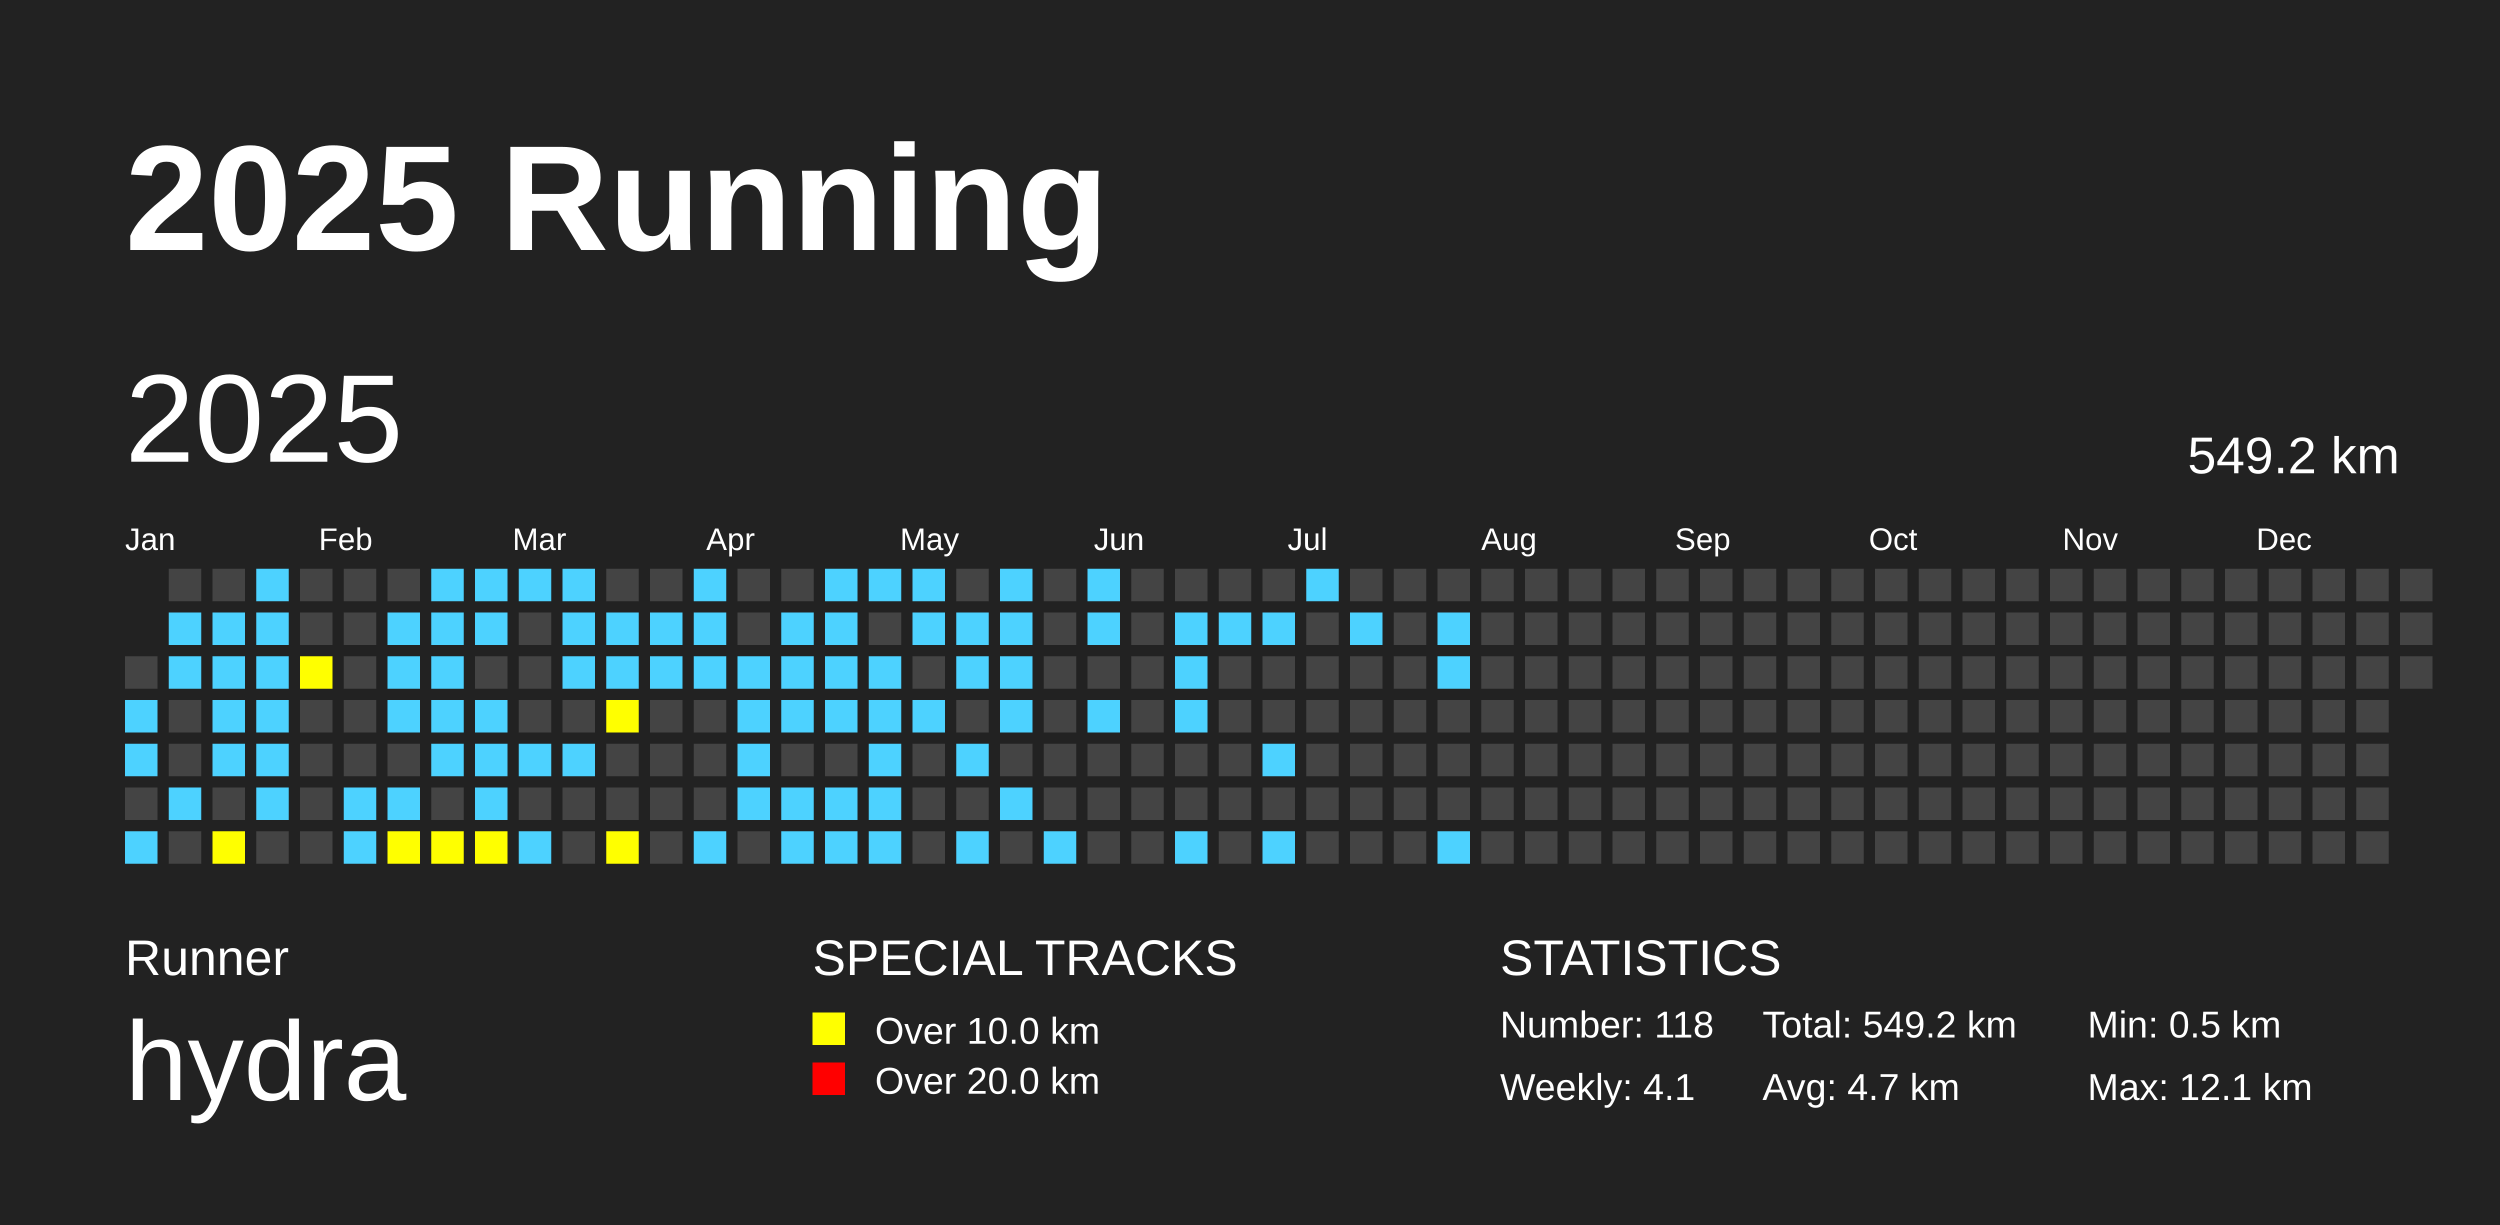
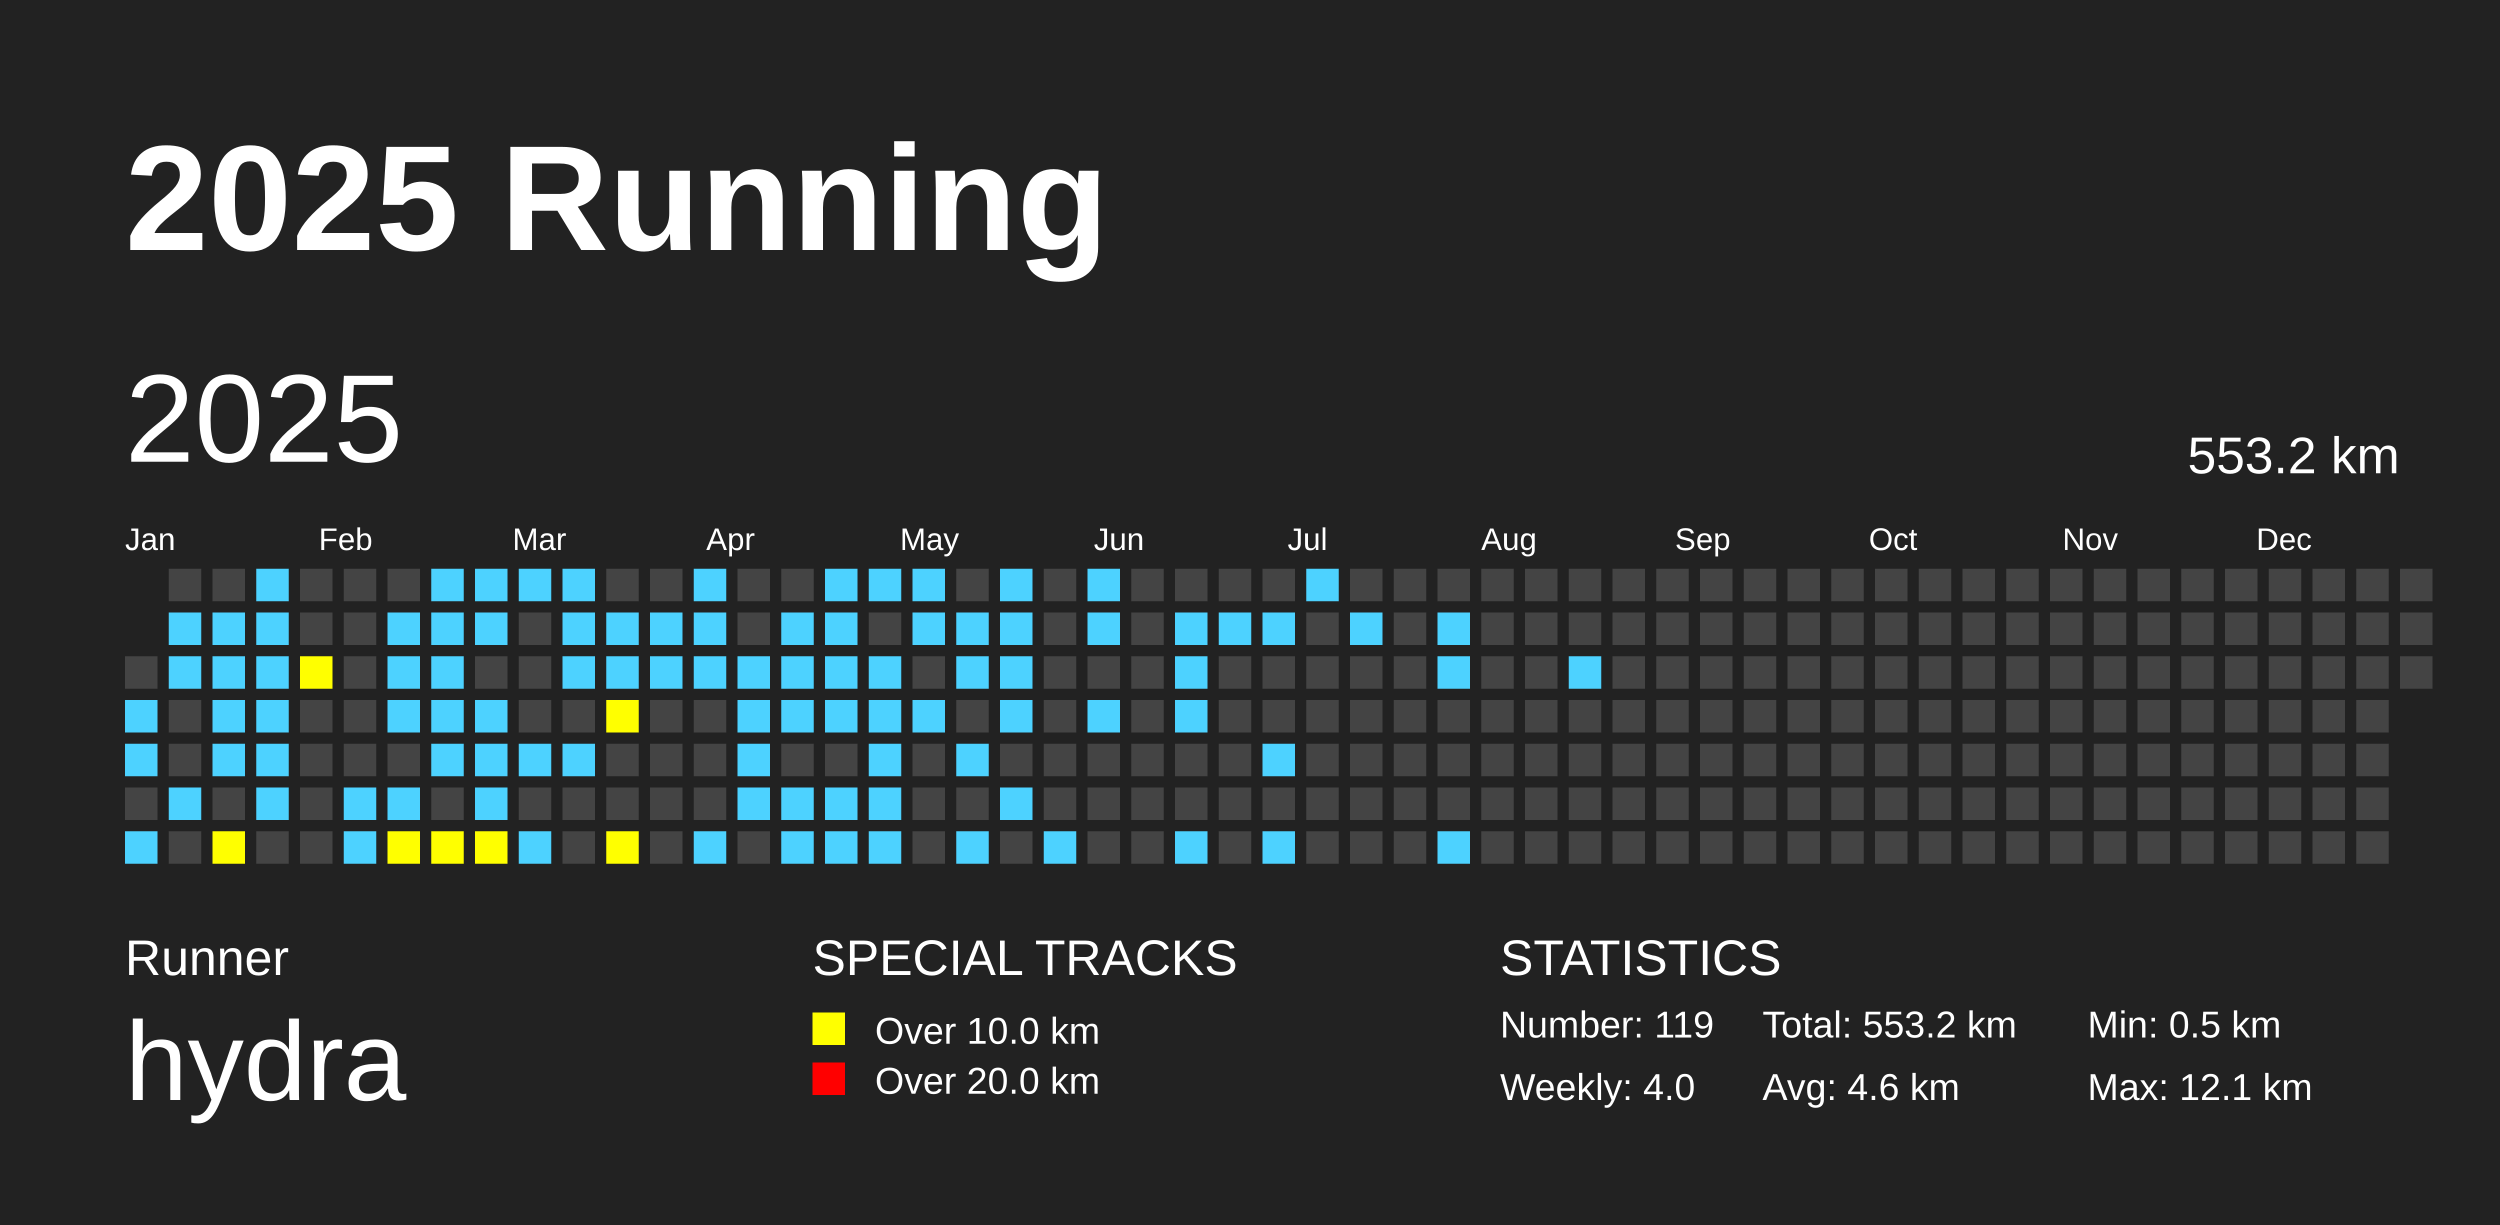
<svg xmlns="http://www.w3.org/2000/svg" baseProfile="full" height="98mm" version="1.1" viewBox="0,0,200,98" width="200mm">
  <defs />
  <rect fill="#222222" height="98" width="200" x="0" y="0" />
  <text fill="#FFFFFF" style="font-size:12px; font-family:Arial; font-weight:bold;" x="10" y="20">2025 Running</text>
  <text fill="#FFFFFF" style="font-size:4px; font-family:Arial" x="10" y="78">Runner</text>
  <text fill="#FFFFFF" style="font-size:9px; font-family:Arial" x="10" y="88">hydra</text>
  <text fill="#FFFFFF" style="font-size:4px; font-family:Arial" x="65" y="78">SPECIAL TRACKS</text>
  <rect fill="yellow" height="2.6" width="2.6" x="65" y="81" />
  <text fill="#FFFFFF" style="font-size:3px; font-family:Arial" x="70" y="83.5">Over 10.0 km</text>
  <rect fill="red" height="2.6" width="2.6" x="65" y="85" />
  <text fill="#FFFFFF" style="font-size:3px; font-family:Arial" x="70" y="87.5">Over 20.0 km</text>
  <text fill="#FFFFFF" style="font-size:4px; font-family:Arial" x="120" y="78">STATISTICS</text>
-   <text fill="#FFFFFF" style="font-size:3px; font-family:Arial" x="120" y="83">Number: 118</text>
-   <text fill="#FFFFFF" style="font-size:3px; font-family:Arial" x="120" y="88">Weekly: 4.1</text>
-   <text fill="#FFFFFF" style="font-size:3px; font-family:Arial" x="141" y="83">Total: 549.2 km</text>
-   <text fill="#FFFFFF" style="font-size:3px; font-family:Arial" x="141" y="88">Avg: 4.7 km</text>
+   <text fill="#FFFFFF" style="font-size:3px; font-family:Arial" x="120" y="83">Number: 119</text>
+   <text fill="#FFFFFF" style="font-size:3px; font-family:Arial" x="120" y="88">Weekly: 4.0</text>
+   <text fill="#FFFFFF" style="font-size:3px; font-family:Arial" x="141" y="83">Total: 553.2 km</text>
+   <text fill="#FFFFFF" style="font-size:3px; font-family:Arial" x="141" y="88">Avg: 4.6 km</text>
  <text fill="#FFFFFF" style="font-size:3px; font-family:Arial" x="167" y="83">Min: 0.5 km</text>
  <text fill="#FFFFFF" style="font-size:3px; font-family:Arial" x="167" y="88">Max: 12.1 km</text>
  <text dominant-baseline="hanging" fill="#FFFFFF" style="font-size:10.0px; font-family:Arial;" x="10" y="30">2025</text>
-   <text dominant-baseline="hanging" fill="#FFFFFF" style="font-size:4.125px; font-family:Arial;" x="175" y="35">549.2 km</text>
+   <text dominant-baseline="hanging" fill="#FFFFFF" style="font-size:4.125px; font-family:Arial;" x="175" y="35">553.2 km</text>
  <text fill="#FFFFFF" style="font-size:2.5px; font-family:Arial" x="10.0" y="44">Jan</text>
  <text fill="#FFFFFF" style="font-size:2.5px; font-family:Arial" x="25.5" y="44">Feb</text>
  <text fill="#FFFFFF" style="font-size:2.5px; font-family:Arial" x="41.0" y="44">Mar</text>
  <text fill="#FFFFFF" style="font-size:2.5px; font-family:Arial" x="56.5" y="44">Apr</text>
  <text fill="#FFFFFF" style="font-size:2.5px; font-family:Arial" x="72.0" y="44">May</text>
  <text fill="#FFFFFF" style="font-size:2.5px; font-family:Arial" x="87.5" y="44">Jun</text>
  <text fill="#FFFFFF" style="font-size:2.5px; font-family:Arial" x="103.0" y="44">Jul</text>
  <text fill="#FFFFFF" style="font-size:2.5px; font-family:Arial" x="118.5" y="44">Aug</text>
  <text fill="#FFFFFF" style="font-size:2.5px; font-family:Arial" x="134.0" y="44">Sep</text>
  <text fill="#FFFFFF" style="font-size:2.5px; font-family:Arial" x="149.5" y="44">Oct</text>
  <text fill="#FFFFFF" style="font-size:2.5px; font-family:Arial" x="165.0" y="44">Nov</text>
  <text fill="#FFFFFF" style="font-size:2.5px; font-family:Arial" x="180.5" y="44">Dec</text>
  <rect fill="#444444" height="2.6" width="2.6" x="10.0" y="52.5" />
  <rect fill="#4DD2FF" height="2.6" width="2.6" x="10.0" y="56.0" />
  <rect fill="#4DD2FF" height="2.6" width="2.6" x="10.0" y="59.5" />
  <rect fill="#444444" height="2.6" width="2.6" x="10.0" y="63.0" />
  <rect fill="#4DD2FF" height="2.6" width="2.6" x="10.0" y="66.5" />
  <rect fill="#444444" height="2.6" width="2.6" x="13.5" y="45.5" />
  <rect fill="#4DD2FF" height="2.6" width="2.6" x="13.5" y="49.0" />
  <rect fill="#4DD2FF" height="2.6" width="2.6" x="13.5" y="52.5" />
  <rect fill="#444444" height="2.6" width="2.6" x="13.5" y="56.0" />
  <rect fill="#444444" height="2.6" width="2.6" x="13.5" y="59.5" />
  <rect fill="#4DD2FF" height="2.6" width="2.6" x="13.5" y="63.0" />
  <rect fill="#444444" height="2.6" width="2.6" x="13.5" y="66.5" />
  <rect fill="#444444" height="2.6" width="2.6" x="17.0" y="45.5" />
  <rect fill="#4DD2FF" height="2.6" width="2.6" x="17.0" y="49.0" />
  <rect fill="#4DD2FF" height="2.6" width="2.6" x="17.0" y="52.5" />
  <rect fill="#4DD2FF" height="2.6" width="2.6" x="17.0" y="56.0" />
  <rect fill="#4DD2FF" height="2.6" width="2.6" x="17.0" y="59.5" />
  <rect fill="#444444" height="2.6" width="2.6" x="17.0" y="63.0" />
  <rect fill="yellow" height="2.6" width="2.6" x="17.0" y="66.5" />
  <rect fill="#4DD2FF" height="2.6" width="2.6" x="20.5" y="45.5" />
  <rect fill="#4DD2FF" height="2.6" width="2.6" x="20.5" y="49.0" />
  <rect fill="#4DD2FF" height="2.6" width="2.6" x="20.5" y="52.5" />
  <rect fill="#4DD2FF" height="2.6" width="2.6" x="20.5" y="56.0" />
  <rect fill="#4DD2FF" height="2.6" width="2.6" x="20.5" y="59.5" />
  <rect fill="#4DD2FF" height="2.6" width="2.6" x="20.5" y="63.0" />
  <rect fill="#444444" height="2.6" width="2.6" x="20.5" y="66.5" />
  <rect fill="#444444" height="2.6" width="2.6" x="24.0" y="45.5" />
  <rect fill="#444444" height="2.6" width="2.6" x="24.0" y="49.0" />
  <rect fill="yellow" height="2.6" width="2.6" x="24.0" y="52.5" />
  <rect fill="#444444" height="2.6" width="2.6" x="24.0" y="56.0" />
  <rect fill="#444444" height="2.6" width="2.6" x="24.0" y="59.5" />
  <rect fill="#444444" height="2.6" width="2.6" x="24.0" y="63.0" />
  <rect fill="#444444" height="2.6" width="2.6" x="24.0" y="66.5" />
  <rect fill="#444444" height="2.6" width="2.6" x="27.5" y="45.5" />
  <rect fill="#444444" height="2.6" width="2.6" x="27.5" y="49.0" />
  <rect fill="#444444" height="2.6" width="2.6" x="27.5" y="52.5" />
  <rect fill="#444444" height="2.6" width="2.6" x="27.5" y="56.0" />
  <rect fill="#444444" height="2.6" width="2.6" x="27.5" y="59.5" />
  <rect fill="#4DD2FF" height="2.6" width="2.6" x="27.5" y="63.0" />
  <rect fill="#4DD2FF" height="2.6" width="2.6" x="27.5" y="66.5" />
  <rect fill="#444444" height="2.6" width="2.6" x="31.0" y="45.5" />
  <rect fill="#4DD2FF" height="2.6" width="2.6" x="31.0" y="49.0" />
  <rect fill="#4DD2FF" height="2.6" width="2.6" x="31.0" y="52.5" />
  <rect fill="#4DD2FF" height="2.6" width="2.6" x="31.0" y="56.0" />
  <rect fill="#444444" height="2.6" width="2.6" x="31.0" y="59.5" />
  <rect fill="#4DD2FF" height="2.6" width="2.6" x="31.0" y="63.0" />
  <rect fill="yellow" height="2.6" width="2.6" x="31.0" y="66.5" />
  <rect fill="#4DD2FF" height="2.6" width="2.6" x="34.5" y="45.5" />
  <rect fill="#4DD2FF" height="2.6" width="2.6" x="34.5" y="49.0" />
  <rect fill="#4DD2FF" height="2.6" width="2.6" x="34.5" y="52.5" />
  <rect fill="#4DD2FF" height="2.6" width="2.6" x="34.5" y="56.0" />
  <rect fill="#4DD2FF" height="2.6" width="2.6" x="34.5" y="59.5" />
  <rect fill="#444444" height="2.6" width="2.6" x="34.5" y="63.0" />
  <rect fill="yellow" height="2.6" width="2.6" x="34.5" y="66.5" />
  <rect fill="#4DD2FF" height="2.6" width="2.6" x="38.0" y="45.5" />
  <rect fill="#4DD2FF" height="2.6" width="2.6" x="38.0" y="49.0" />
  <rect fill="#444444" height="2.6" width="2.6" x="38.0" y="52.5" />
  <rect fill="#4DD2FF" height="2.6" width="2.6" x="38.0" y="56.0" />
  <rect fill="#4DD2FF" height="2.6" width="2.6" x="38.0" y="59.5" />
  <rect fill="#4DD2FF" height="2.6" width="2.6" x="38.0" y="63.0" />
  <rect fill="yellow" height="2.6" width="2.6" x="38.0" y="66.5" />
  <rect fill="#4DD2FF" height="2.6" width="2.6" x="41.5" y="45.5" />
  <rect fill="#444444" height="2.6" width="2.6" x="41.5" y="49.0" />
  <rect fill="#444444" height="2.6" width="2.6" x="41.5" y="52.5" />
  <rect fill="#444444" height="2.6" width="2.6" x="41.5" y="56.0" />
  <rect fill="#4DD2FF" height="2.6" width="2.6" x="41.5" y="59.5" />
  <rect fill="#444444" height="2.6" width="2.6" x="41.5" y="63.0" />
  <rect fill="#4DD2FF" height="2.6" width="2.6" x="41.5" y="66.5" />
  <rect fill="#4DD2FF" height="2.6" width="2.6" x="45.0" y="45.5" />
  <rect fill="#4DD2FF" height="2.6" width="2.6" x="45.0" y="49.0" />
  <rect fill="#4DD2FF" height="2.6" width="2.6" x="45.0" y="52.5" />
  <rect fill="#444444" height="2.6" width="2.6" x="45.0" y="56.0" />
  <rect fill="#4DD2FF" height="2.6" width="2.6" x="45.0" y="59.5" />
  <rect fill="#444444" height="2.6" width="2.6" x="45.0" y="63.0" />
  <rect fill="#444444" height="2.6" width="2.6" x="45.0" y="66.5" />
  <rect fill="#444444" height="2.6" width="2.6" x="48.5" y="45.5" />
  <rect fill="#4DD2FF" height="2.6" width="2.6" x="48.5" y="49.0" />
  <rect fill="#4DD2FF" height="2.6" width="2.6" x="48.5" y="52.5" />
  <rect fill="yellow" height="2.6" width="2.6" x="48.5" y="56.0" />
  <rect fill="#444444" height="2.6" width="2.6" x="48.5" y="59.5" />
  <rect fill="#444444" height="2.6" width="2.6" x="48.5" y="63.0" />
  <rect fill="yellow" height="2.6" width="2.6" x="48.5" y="66.5" />
  <rect fill="#444444" height="2.6" width="2.6" x="52.0" y="45.5" />
  <rect fill="#4DD2FF" height="2.6" width="2.6" x="52.0" y="49.0" />
  <rect fill="#4DD2FF" height="2.6" width="2.6" x="52.0" y="52.5" />
  <rect fill="#444444" height="2.6" width="2.6" x="52.0" y="56.0" />
  <rect fill="#444444" height="2.6" width="2.6" x="52.0" y="59.5" />
  <rect fill="#444444" height="2.6" width="2.6" x="52.0" y="63.0" />
  <rect fill="#444444" height="2.6" width="2.6" x="52.0" y="66.5" />
  <rect fill="#4DD2FF" height="2.6" width="2.6" x="55.5" y="45.5" />
  <rect fill="#4DD2FF" height="2.6" width="2.6" x="55.5" y="49.0" />
  <rect fill="#4DD2FF" height="2.6" width="2.6" x="55.5" y="52.5" />
  <rect fill="#444444" height="2.6" width="2.6" x="55.5" y="56.0" />
  <rect fill="#444444" height="2.6" width="2.6" x="55.5" y="59.5" />
  <rect fill="#444444" height="2.6" width="2.6" x="55.5" y="63.0" />
  <rect fill="#4DD2FF" height="2.6" width="2.6" x="55.5" y="66.5" />
  <rect fill="#444444" height="2.6" width="2.6" x="59.0" y="45.5" />
  <rect fill="#444444" height="2.6" width="2.6" x="59.0" y="49.0" />
  <rect fill="#4DD2FF" height="2.6" width="2.6" x="59.0" y="52.5" />
  <rect fill="#4DD2FF" height="2.6" width="2.6" x="59.0" y="56.0" />
  <rect fill="#4DD2FF" height="2.6" width="2.6" x="59.0" y="59.5" />
  <rect fill="#4DD2FF" height="2.6" width="2.6" x="59.0" y="63.0" />
  <rect fill="#444444" height="2.6" width="2.6" x="59.0" y="66.5" />
  <rect fill="#444444" height="2.6" width="2.6" x="62.5" y="45.5" />
  <rect fill="#4DD2FF" height="2.6" width="2.6" x="62.5" y="49.0" />
  <rect fill="#4DD2FF" height="2.6" width="2.6" x="62.5" y="52.5" />
  <rect fill="#4DD2FF" height="2.6" width="2.6" x="62.5" y="56.0" />
  <rect fill="#444444" height="2.6" width="2.6" x="62.5" y="59.5" />
  <rect fill="#4DD2FF" height="2.6" width="2.6" x="62.5" y="63.0" />
  <rect fill="#4DD2FF" height="2.6" width="2.6" x="62.5" y="66.5" />
  <rect fill="#4DD2FF" height="2.6" width="2.6" x="66.0" y="45.5" />
  <rect fill="#4DD2FF" height="2.6" width="2.6" x="66.0" y="49.0" />
  <rect fill="#4DD2FF" height="2.6" width="2.6" x="66.0" y="52.5" />
  <rect fill="#4DD2FF" height="2.6" width="2.6" x="66.0" y="56.0" />
  <rect fill="#444444" height="2.6" width="2.6" x="66.0" y="59.5" />
  <rect fill="#4DD2FF" height="2.6" width="2.6" x="66.0" y="63.0" />
  <rect fill="#4DD2FF" height="2.6" width="2.6" x="66.0" y="66.5" />
  <rect fill="#4DD2FF" height="2.6" width="2.6" x="69.5" y="45.5" />
  <rect fill="#444444" height="2.6" width="2.6" x="69.5" y="49.0" />
  <rect fill="#4DD2FF" height="2.6" width="2.6" x="69.5" y="52.5" />
  <rect fill="#4DD2FF" height="2.6" width="2.6" x="69.5" y="56.0" />
  <rect fill="#4DD2FF" height="2.6" width="2.6" x="69.5" y="59.5" />
  <rect fill="#4DD2FF" height="2.6" width="2.6" x="69.5" y="63.0" />
  <rect fill="#4DD2FF" height="2.6" width="2.6" x="69.5" y="66.5" />
  <rect fill="#4DD2FF" height="2.6" width="2.6" x="73.0" y="45.5" />
  <rect fill="#4DD2FF" height="2.6" width="2.6" x="73.0" y="49.0" />
  <rect fill="#444444" height="2.6" width="2.6" x="73.0" y="52.5" />
  <rect fill="#4DD2FF" height="2.6" width="2.6" x="73.0" y="56.0" />
  <rect fill="#444444" height="2.6" width="2.6" x="73.0" y="59.5" />
  <rect fill="#444444" height="2.6" width="2.6" x="73.0" y="63.0" />
  <rect fill="#444444" height="2.6" width="2.6" x="73.0" y="66.5" />
  <rect fill="#444444" height="2.6" width="2.6" x="76.5" y="45.5" />
  <rect fill="#4DD2FF" height="2.6" width="2.6" x="76.5" y="49.0" />
  <rect fill="#4DD2FF" height="2.6" width="2.6" x="76.5" y="52.5" />
  <rect fill="#444444" height="2.6" width="2.6" x="76.5" y="56.0" />
  <rect fill="#4DD2FF" height="2.6" width="2.6" x="76.5" y="59.5" />
  <rect fill="#444444" height="2.6" width="2.6" x="76.5" y="63.0" />
  <rect fill="#4DD2FF" height="2.6" width="2.6" x="76.5" y="66.5" />
  <rect fill="#4DD2FF" height="2.6" width="2.6" x="80.0" y="45.5" />
  <rect fill="#4DD2FF" height="2.6" width="2.6" x="80.0" y="49.0" />
  <rect fill="#4DD2FF" height="2.6" width="2.6" x="80.0" y="52.5" />
  <rect fill="#4DD2FF" height="2.6" width="2.6" x="80.0" y="56.0" />
  <rect fill="#444444" height="2.6" width="2.6" x="80.0" y="59.5" />
  <rect fill="#4DD2FF" height="2.6" width="2.6" x="80.0" y="63.0" />
  <rect fill="#444444" height="2.6" width="2.6" x="80.0" y="66.5" />
  <rect fill="#444444" height="2.6" width="2.6" x="83.5" y="45.5" />
  <rect fill="#444444" height="2.6" width="2.6" x="83.5" y="49.0" />
  <rect fill="#444444" height="2.6" width="2.6" x="83.5" y="52.5" />
  <rect fill="#444444" height="2.6" width="2.6" x="83.5" y="56.0" />
  <rect fill="#444444" height="2.6" width="2.6" x="83.5" y="59.5" />
  <rect fill="#444444" height="2.6" width="2.6" x="83.5" y="63.0" />
  <rect fill="#4DD2FF" height="2.6" width="2.6" x="83.5" y="66.5" />
  <rect fill="#4DD2FF" height="2.6" width="2.6" x="87.0" y="45.5" />
  <rect fill="#4DD2FF" height="2.6" width="2.6" x="87.0" y="49.0" />
  <rect fill="#444444" height="2.6" width="2.6" x="87.0" y="52.5" />
  <rect fill="#4DD2FF" height="2.6" width="2.6" x="87.0" y="56.0" />
  <rect fill="#444444" height="2.6" width="2.6" x="87.0" y="59.5" />
  <rect fill="#444444" height="2.6" width="2.6" x="87.0" y="63.0" />
  <rect fill="#444444" height="2.6" width="2.6" x="87.0" y="66.5" />
  <rect fill="#444444" height="2.6" width="2.6" x="90.5" y="45.5" />
  <rect fill="#444444" height="2.6" width="2.6" x="90.5" y="49.0" />
  <rect fill="#444444" height="2.6" width="2.6" x="90.5" y="52.5" />
  <rect fill="#444444" height="2.6" width="2.6" x="90.5" y="56.0" />
  <rect fill="#444444" height="2.6" width="2.6" x="90.5" y="59.5" />
  <rect fill="#444444" height="2.6" width="2.6" x="90.5" y="63.0" />
  <rect fill="#444444" height="2.6" width="2.6" x="90.5" y="66.5" />
  <rect fill="#444444" height="2.6" width="2.6" x="94.0" y="45.5" />
  <rect fill="#4DD2FF" height="2.6" width="2.6" x="94.0" y="49.0" />
  <rect fill="#4DD2FF" height="2.6" width="2.6" x="94.0" y="52.5" />
  <rect fill="#4DD2FF" height="2.6" width="2.6" x="94.0" y="56.0" />
  <rect fill="#444444" height="2.6" width="2.6" x="94.0" y="59.5" />
  <rect fill="#444444" height="2.6" width="2.6" x="94.0" y="63.0" />
  <rect fill="#4DD2FF" height="2.6" width="2.6" x="94.0" y="66.5" />
  <rect fill="#444444" height="2.6" width="2.6" x="97.5" y="45.5" />
  <rect fill="#4DD2FF" height="2.6" width="2.6" x="97.5" y="49.0" />
  <rect fill="#444444" height="2.6" width="2.6" x="97.5" y="52.5" />
  <rect fill="#444444" height="2.6" width="2.6" x="97.5" y="56.0" />
  <rect fill="#444444" height="2.6" width="2.6" x="97.5" y="59.5" />
  <rect fill="#444444" height="2.6" width="2.6" x="97.5" y="63.0" />
  <rect fill="#444444" height="2.6" width="2.6" x="97.5" y="66.5" />
  <rect fill="#444444" height="2.6" width="2.6" x="101.0" y="45.5" />
  <rect fill="#4DD2FF" height="2.6" width="2.6" x="101.0" y="49.0" />
  <rect fill="#444444" height="2.6" width="2.6" x="101.0" y="52.5" />
  <rect fill="#444444" height="2.6" width="2.6" x="101.0" y="56.0" />
  <rect fill="#4DD2FF" height="2.6" width="2.6" x="101.0" y="59.5" />
  <rect fill="#444444" height="2.6" width="2.6" x="101.0" y="63.0" />
  <rect fill="#4DD2FF" height="2.6" width="2.6" x="101.0" y="66.5" />
  <rect fill="#4DD2FF" height="2.6" width="2.6" x="104.5" y="45.5" />
  <rect fill="#444444" height="2.6" width="2.6" x="104.5" y="49.0" />
  <rect fill="#444444" height="2.6" width="2.6" x="104.5" y="52.5" />
  <rect fill="#444444" height="2.6" width="2.6" x="104.5" y="56.0" />
  <rect fill="#444444" height="2.6" width="2.6" x="104.5" y="59.5" />
  <rect fill="#444444" height="2.6" width="2.6" x="104.5" y="63.0" />
  <rect fill="#444444" height="2.6" width="2.6" x="104.5" y="66.5" />
  <rect fill="#444444" height="2.6" width="2.6" x="108.0" y="45.5" />
  <rect fill="#4DD2FF" height="2.6" width="2.6" x="108.0" y="49.0" />
  <rect fill="#444444" height="2.6" width="2.6" x="108.0" y="52.5" />
  <rect fill="#444444" height="2.6" width="2.6" x="108.0" y="56.0" />
  <rect fill="#444444" height="2.6" width="2.6" x="108.0" y="59.5" />
  <rect fill="#444444" height="2.6" width="2.6" x="108.0" y="63.0" />
  <rect fill="#444444" height="2.6" width="2.6" x="108.0" y="66.5" />
  <rect fill="#444444" height="2.6" width="2.6" x="111.5" y="45.5" />
  <rect fill="#444444" height="2.6" width="2.6" x="111.5" y="49.0" />
  <rect fill="#444444" height="2.6" width="2.6" x="111.5" y="52.5" />
  <rect fill="#444444" height="2.6" width="2.6" x="111.5" y="56.0" />
  <rect fill="#444444" height="2.6" width="2.6" x="111.5" y="59.5" />
  <rect fill="#444444" height="2.6" width="2.6" x="111.5" y="63.0" />
  <rect fill="#444444" height="2.6" width="2.6" x="111.5" y="66.5" />
  <rect fill="#444444" height="2.6" width="2.6" x="115.0" y="45.5" />
  <rect fill="#4DD2FF" height="2.6" width="2.6" x="115.0" y="49.0" />
  <rect fill="#4DD2FF" height="2.6" width="2.6" x="115.0" y="52.5" />
  <rect fill="#444444" height="2.6" width="2.6" x="115.0" y="56.0" />
  <rect fill="#444444" height="2.6" width="2.6" x="115.0" y="59.5" />
  <rect fill="#444444" height="2.6" width="2.6" x="115.0" y="63.0" />
  <rect fill="#4DD2FF" height="2.6" width="2.6" x="115.0" y="66.5" />
  <rect fill="#444444" height="2.6" width="2.6" x="118.5" y="45.5" />
  <rect fill="#444444" height="2.6" width="2.6" x="118.5" y="49.0" />
  <rect fill="#444444" height="2.6" width="2.6" x="118.5" y="52.5" />
  <rect fill="#444444" height="2.6" width="2.6" x="118.5" y="56.0" />
  <rect fill="#444444" height="2.6" width="2.6" x="118.5" y="59.5" />
  <rect fill="#444444" height="2.6" width="2.6" x="118.5" y="63.0" />
  <rect fill="#444444" height="2.6" width="2.6" x="118.5" y="66.5" />
  <rect fill="#444444" height="2.6" width="2.6" x="122.0" y="45.5" />
  <rect fill="#444444" height="2.6" width="2.6" x="122.0" y="49.0" />
  <rect fill="#444444" height="2.6" width="2.6" x="122.0" y="52.5" />
  <rect fill="#444444" height="2.6" width="2.6" x="122.0" y="56.0" />
  <rect fill="#444444" height="2.6" width="2.6" x="122.0" y="59.5" />
  <rect fill="#444444" height="2.6" width="2.6" x="122.0" y="63.0" />
  <rect fill="#444444" height="2.6" width="2.6" x="122.0" y="66.5" />
  <rect fill="#444444" height="2.6" width="2.6" x="125.5" y="45.5" />
  <rect fill="#444444" height="2.6" width="2.6" x="125.5" y="49.0" />
-   <rect fill="#444444" height="2.6" width="2.6" x="125.5" y="52.5" />
+   <rect fill="#4DD2FF" height="2.6" width="2.6" x="125.5" y="52.5" />
  <rect fill="#444444" height="2.6" width="2.6" x="125.5" y="56.0" />
  <rect fill="#444444" height="2.6" width="2.6" x="125.5" y="59.5" />
  <rect fill="#444444" height="2.6" width="2.6" x="125.5" y="63.0" />
  <rect fill="#444444" height="2.6" width="2.6" x="125.5" y="66.5" />
  <rect fill="#444444" height="2.6" width="2.6" x="129.0" y="45.5" />
  <rect fill="#444444" height="2.6" width="2.6" x="129.0" y="49.0" />
  <rect fill="#444444" height="2.6" width="2.6" x="129.0" y="52.5" />
  <rect fill="#444444" height="2.6" width="2.6" x="129.0" y="56.0" />
  <rect fill="#444444" height="2.6" width="2.6" x="129.0" y="59.5" />
  <rect fill="#444444" height="2.6" width="2.6" x="129.0" y="63.0" />
  <rect fill="#444444" height="2.6" width="2.6" x="129.0" y="66.5" />
  <rect fill="#444444" height="2.6" width="2.6" x="132.5" y="45.5" />
  <rect fill="#444444" height="2.6" width="2.6" x="132.5" y="49.0" />
  <rect fill="#444444" height="2.6" width="2.6" x="132.5" y="52.5" />
  <rect fill="#444444" height="2.6" width="2.6" x="132.5" y="56.0" />
  <rect fill="#444444" height="2.6" width="2.6" x="132.5" y="59.5" />
  <rect fill="#444444" height="2.6" width="2.6" x="132.5" y="63.0" />
  <rect fill="#444444" height="2.6" width="2.6" x="132.5" y="66.5" />
  <rect fill="#444444" height="2.6" width="2.6" x="136.0" y="45.5" />
  <rect fill="#444444" height="2.6" width="2.6" x="136.0" y="49.0" />
  <rect fill="#444444" height="2.6" width="2.6" x="136.0" y="52.5" />
  <rect fill="#444444" height="2.6" width="2.6" x="136.0" y="56.0" />
  <rect fill="#444444" height="2.6" width="2.6" x="136.0" y="59.5" />
  <rect fill="#444444" height="2.6" width="2.6" x="136.0" y="63.0" />
  <rect fill="#444444" height="2.6" width="2.6" x="136.0" y="66.5" />
  <rect fill="#444444" height="2.6" width="2.6" x="139.5" y="45.5" />
  <rect fill="#444444" height="2.6" width="2.6" x="139.5" y="49.0" />
  <rect fill="#444444" height="2.6" width="2.6" x="139.5" y="52.5" />
  <rect fill="#444444" height="2.6" width="2.6" x="139.5" y="56.0" />
  <rect fill="#444444" height="2.6" width="2.6" x="139.5" y="59.5" />
  <rect fill="#444444" height="2.6" width="2.6" x="139.5" y="63.0" />
  <rect fill="#444444" height="2.6" width="2.6" x="139.5" y="66.5" />
  <rect fill="#444444" height="2.6" width="2.6" x="143.0" y="45.5" />
  <rect fill="#444444" height="2.6" width="2.6" x="143.0" y="49.0" />
  <rect fill="#444444" height="2.6" width="2.6" x="143.0" y="52.5" />
  <rect fill="#444444" height="2.6" width="2.6" x="143.0" y="56.0" />
  <rect fill="#444444" height="2.6" width="2.6" x="143.0" y="59.5" />
  <rect fill="#444444" height="2.6" width="2.6" x="143.0" y="63.0" />
  <rect fill="#444444" height="2.6" width="2.6" x="143.0" y="66.5" />
  <rect fill="#444444" height="2.6" width="2.6" x="146.5" y="45.5" />
  <rect fill="#444444" height="2.6" width="2.6" x="146.5" y="49.0" />
  <rect fill="#444444" height="2.6" width="2.6" x="146.5" y="52.5" />
  <rect fill="#444444" height="2.6" width="2.6" x="146.5" y="56.0" />
  <rect fill="#444444" height="2.6" width="2.6" x="146.5" y="59.5" />
  <rect fill="#444444" height="2.6" width="2.6" x="146.5" y="63.0" />
  <rect fill="#444444" height="2.6" width="2.6" x="146.5" y="66.5" />
  <rect fill="#444444" height="2.6" width="2.6" x="150.0" y="45.5" />
  <rect fill="#444444" height="2.6" width="2.6" x="150.0" y="49.0" />
  <rect fill="#444444" height="2.6" width="2.6" x="150.0" y="52.5" />
  <rect fill="#444444" height="2.6" width="2.6" x="150.0" y="56.0" />
  <rect fill="#444444" height="2.6" width="2.6" x="150.0" y="59.5" />
  <rect fill="#444444" height="2.6" width="2.6" x="150.0" y="63.0" />
  <rect fill="#444444" height="2.6" width="2.6" x="150.0" y="66.5" />
  <rect fill="#444444" height="2.6" width="2.6" x="153.5" y="45.5" />
  <rect fill="#444444" height="2.6" width="2.6" x="153.5" y="49.0" />
  <rect fill="#444444" height="2.6" width="2.6" x="153.5" y="52.5" />
  <rect fill="#444444" height="2.6" width="2.6" x="153.5" y="56.0" />
  <rect fill="#444444" height="2.6" width="2.6" x="153.5" y="59.5" />
  <rect fill="#444444" height="2.6" width="2.6" x="153.5" y="63.0" />
  <rect fill="#444444" height="2.6" width="2.6" x="153.5" y="66.5" />
  <rect fill="#444444" height="2.6" width="2.6" x="157.0" y="45.5" />
  <rect fill="#444444" height="2.6" width="2.6" x="157.0" y="49.0" />
  <rect fill="#444444" height="2.6" width="2.6" x="157.0" y="52.5" />
  <rect fill="#444444" height="2.6" width="2.6" x="157.0" y="56.0" />
  <rect fill="#444444" height="2.6" width="2.6" x="157.0" y="59.5" />
  <rect fill="#444444" height="2.6" width="2.6" x="157.0" y="63.0" />
  <rect fill="#444444" height="2.6" width="2.6" x="157.0" y="66.5" />
  <rect fill="#444444" height="2.6" width="2.6" x="160.5" y="45.5" />
  <rect fill="#444444" height="2.6" width="2.6" x="160.5" y="49.0" />
  <rect fill="#444444" height="2.6" width="2.6" x="160.5" y="52.5" />
  <rect fill="#444444" height="2.6" width="2.6" x="160.5" y="56.0" />
  <rect fill="#444444" height="2.6" width="2.6" x="160.5" y="59.5" />
  <rect fill="#444444" height="2.6" width="2.6" x="160.5" y="63.0" />
  <rect fill="#444444" height="2.6" width="2.6" x="160.5" y="66.5" />
  <rect fill="#444444" height="2.6" width="2.6" x="164.0" y="45.5" />
  <rect fill="#444444" height="2.6" width="2.6" x="164.0" y="49.0" />
  <rect fill="#444444" height="2.6" width="2.6" x="164.0" y="52.5" />
  <rect fill="#444444" height="2.6" width="2.6" x="164.0" y="56.0" />
  <rect fill="#444444" height="2.6" width="2.6" x="164.0" y="59.5" />
  <rect fill="#444444" height="2.6" width="2.6" x="164.0" y="63.0" />
  <rect fill="#444444" height="2.6" width="2.6" x="164.0" y="66.5" />
  <rect fill="#444444" height="2.6" width="2.6" x="167.5" y="45.5" />
  <rect fill="#444444" height="2.6" width="2.6" x="167.5" y="49.0" />
  <rect fill="#444444" height="2.6" width="2.6" x="167.5" y="52.5" />
  <rect fill="#444444" height="2.6" width="2.6" x="167.5" y="56.0" />
  <rect fill="#444444" height="2.6" width="2.6" x="167.5" y="59.5" />
  <rect fill="#444444" height="2.6" width="2.6" x="167.5" y="63.0" />
  <rect fill="#444444" height="2.6" width="2.6" x="167.5" y="66.5" />
  <rect fill="#444444" height="2.6" width="2.6" x="171.0" y="45.5" />
  <rect fill="#444444" height="2.6" width="2.6" x="171.0" y="49.0" />
  <rect fill="#444444" height="2.6" width="2.6" x="171.0" y="52.5" />
  <rect fill="#444444" height="2.6" width="2.6" x="171.0" y="56.0" />
  <rect fill="#444444" height="2.6" width="2.6" x="171.0" y="59.5" />
  <rect fill="#444444" height="2.6" width="2.6" x="171.0" y="63.0" />
  <rect fill="#444444" height="2.6" width="2.6" x="171.0" y="66.5" />
  <rect fill="#444444" height="2.6" width="2.6" x="174.5" y="45.5" />
  <rect fill="#444444" height="2.6" width="2.6" x="174.5" y="49.0" />
  <rect fill="#444444" height="2.6" width="2.6" x="174.5" y="52.5" />
  <rect fill="#444444" height="2.6" width="2.6" x="174.5" y="56.0" />
  <rect fill="#444444" height="2.6" width="2.6" x="174.5" y="59.5" />
  <rect fill="#444444" height="2.6" width="2.6" x="174.5" y="63.0" />
  <rect fill="#444444" height="2.6" width="2.6" x="174.5" y="66.5" />
  <rect fill="#444444" height="2.6" width="2.6" x="178.0" y="45.5" />
  <rect fill="#444444" height="2.6" width="2.6" x="178.0" y="49.0" />
  <rect fill="#444444" height="2.6" width="2.6" x="178.0" y="52.5" />
  <rect fill="#444444" height="2.6" width="2.6" x="178.0" y="56.0" />
  <rect fill="#444444" height="2.6" width="2.6" x="178.0" y="59.5" />
  <rect fill="#444444" height="2.6" width="2.6" x="178.0" y="63.0" />
  <rect fill="#444444" height="2.6" width="2.6" x="178.0" y="66.5" />
  <rect fill="#444444" height="2.6" width="2.6" x="181.5" y="45.5" />
  <rect fill="#444444" height="2.6" width="2.6" x="181.5" y="49.0" />
  <rect fill="#444444" height="2.6" width="2.6" x="181.5" y="52.5" />
  <rect fill="#444444" height="2.6" width="2.6" x="181.5" y="56.0" />
  <rect fill="#444444" height="2.6" width="2.6" x="181.5" y="59.5" />
  <rect fill="#444444" height="2.6" width="2.6" x="181.5" y="63.0" />
  <rect fill="#444444" height="2.6" width="2.6" x="181.5" y="66.5" />
  <rect fill="#444444" height="2.6" width="2.6" x="185.0" y="45.5" />
  <rect fill="#444444" height="2.6" width="2.6" x="185.0" y="49.0" />
  <rect fill="#444444" height="2.6" width="2.6" x="185.0" y="52.5" />
  <rect fill="#444444" height="2.6" width="2.6" x="185.0" y="56.0" />
  <rect fill="#444444" height="2.6" width="2.6" x="185.0" y="59.5" />
  <rect fill="#444444" height="2.6" width="2.6" x="185.0" y="63.0" />
  <rect fill="#444444" height="2.6" width="2.6" x="185.0" y="66.5" />
  <rect fill="#444444" height="2.6" width="2.6" x="188.5" y="45.5" />
  <rect fill="#444444" height="2.6" width="2.6" x="188.5" y="49.0" />
  <rect fill="#444444" height="2.6" width="2.6" x="188.5" y="52.5" />
  <rect fill="#444444" height="2.6" width="2.6" x="188.5" y="56.0" />
  <rect fill="#444444" height="2.6" width="2.6" x="188.5" y="59.5" />
  <rect fill="#444444" height="2.6" width="2.6" x="188.5" y="63.0" />
  <rect fill="#444444" height="2.6" width="2.6" x="188.5" y="66.5" />
  <rect fill="#444444" height="2.6" width="2.6" x="192.0" y="45.5" />
  <rect fill="#444444" height="2.6" width="2.6" x="192.0" y="49.0" />
  <rect fill="#444444" height="2.6" width="2.6" x="192.0" y="52.5" />
</svg>
